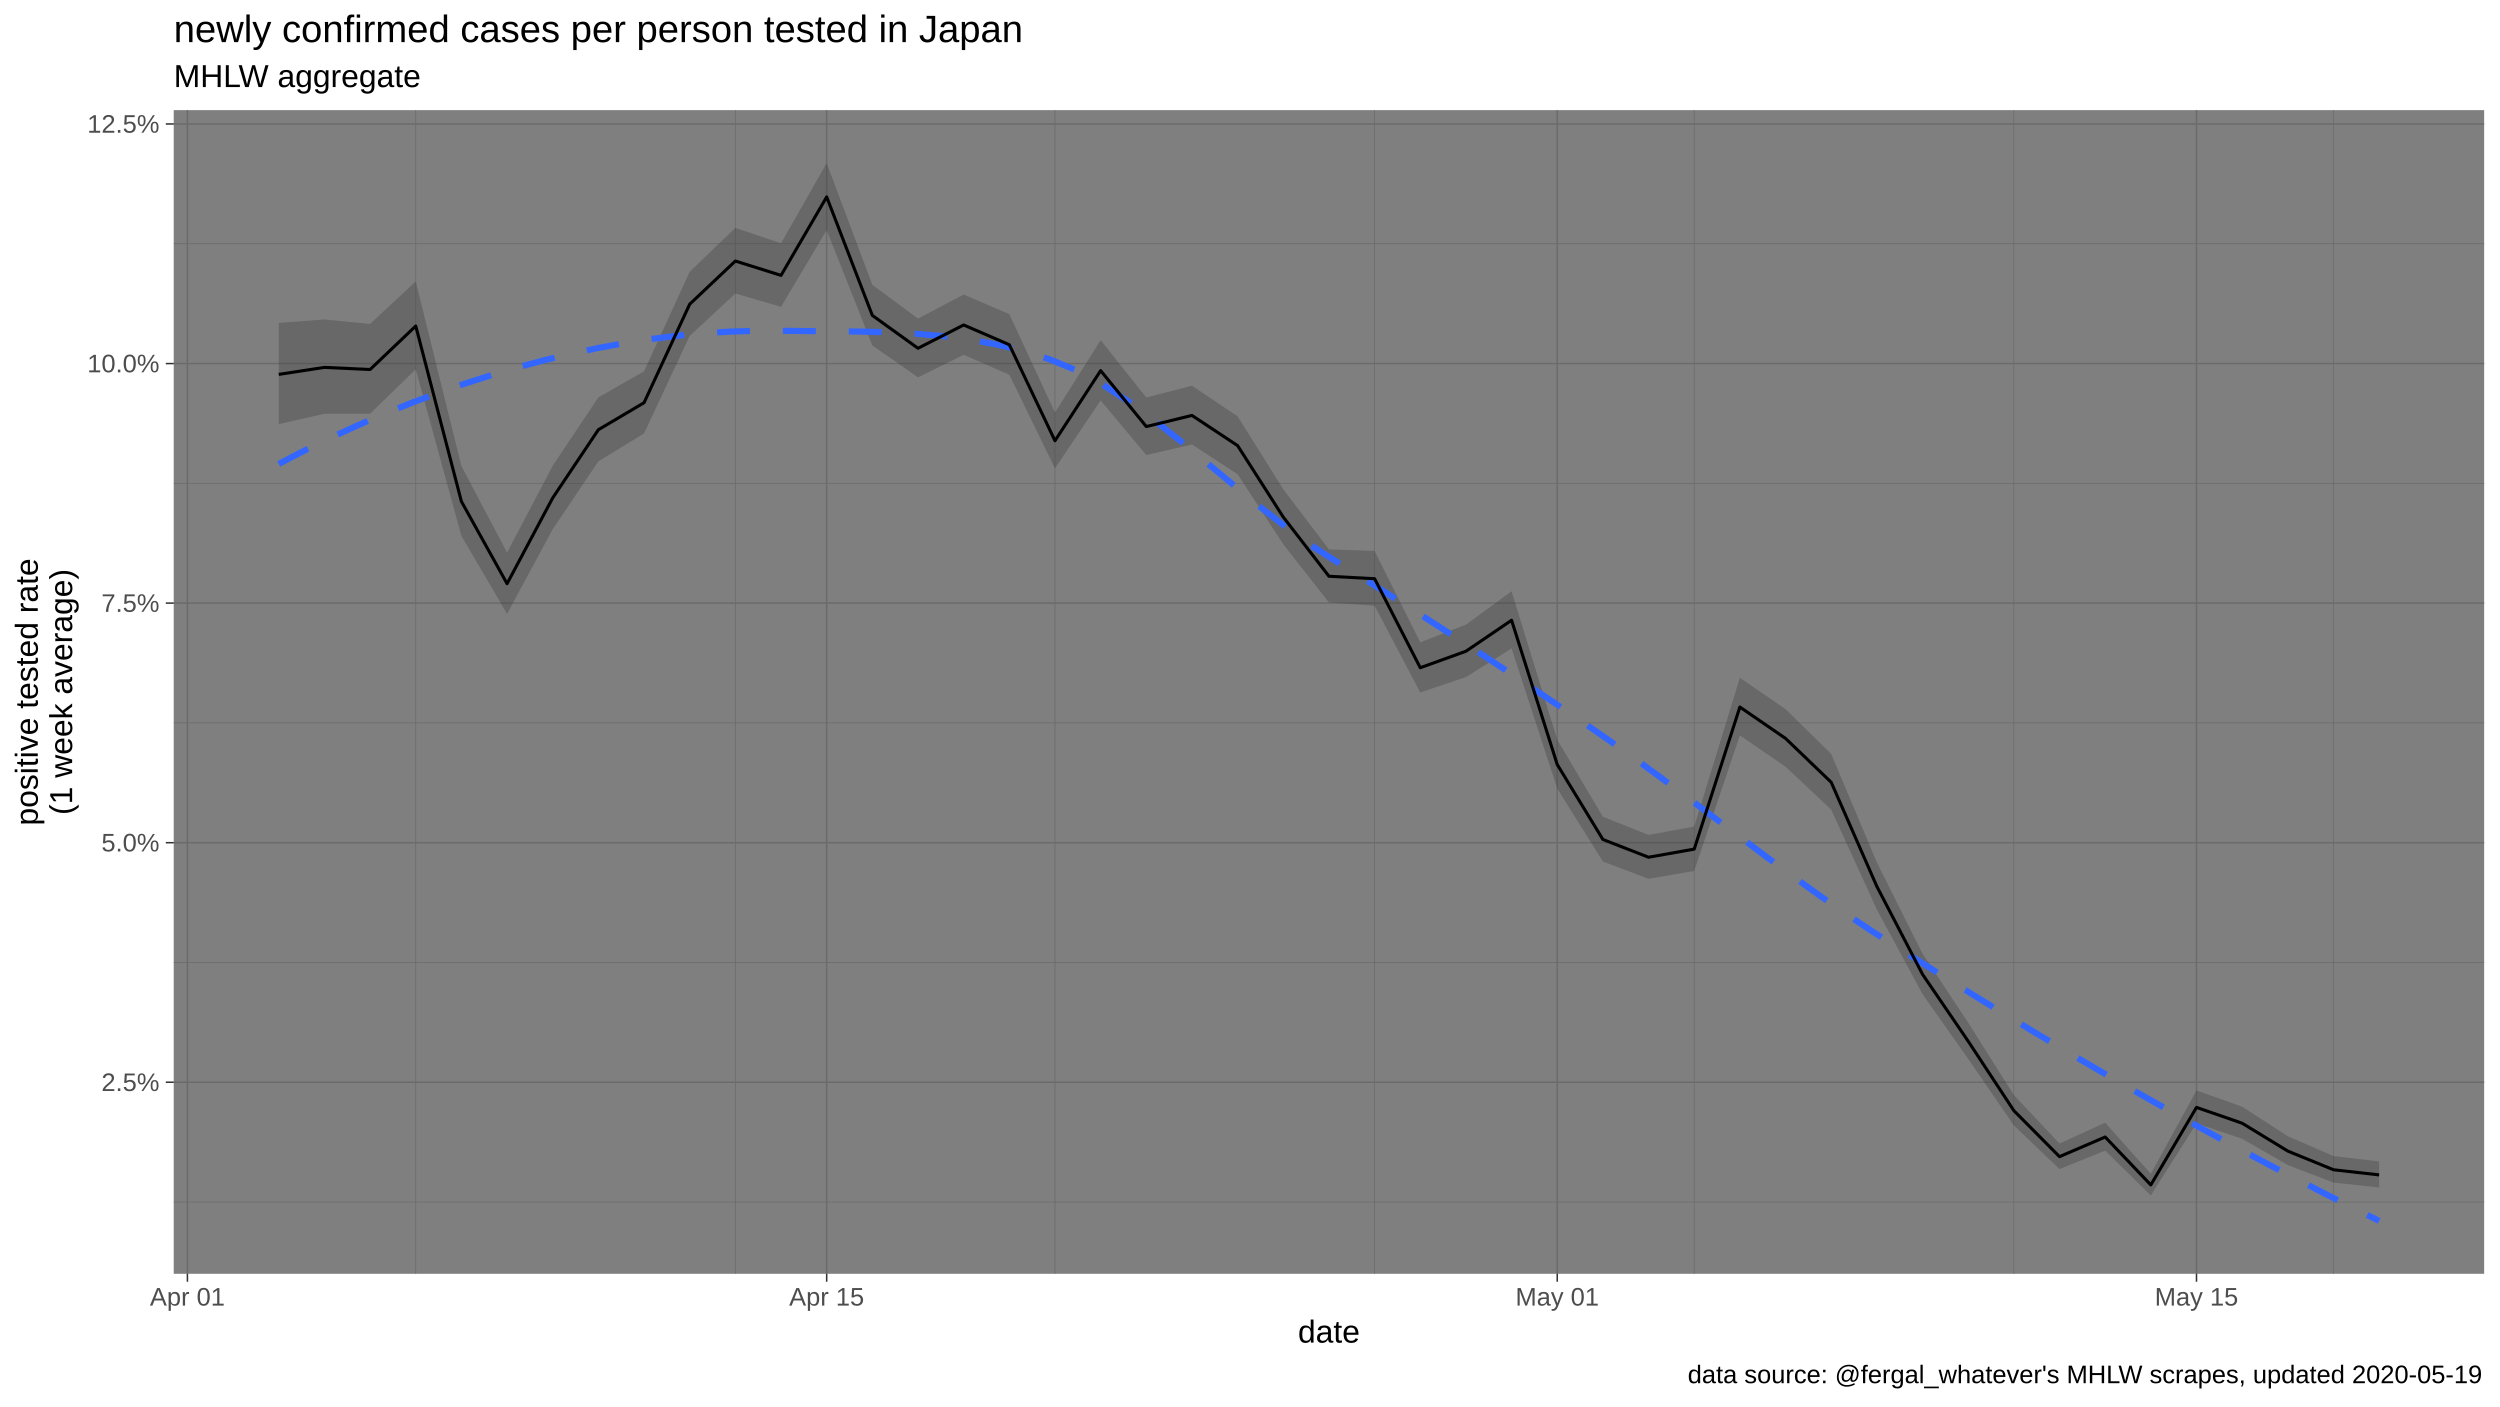
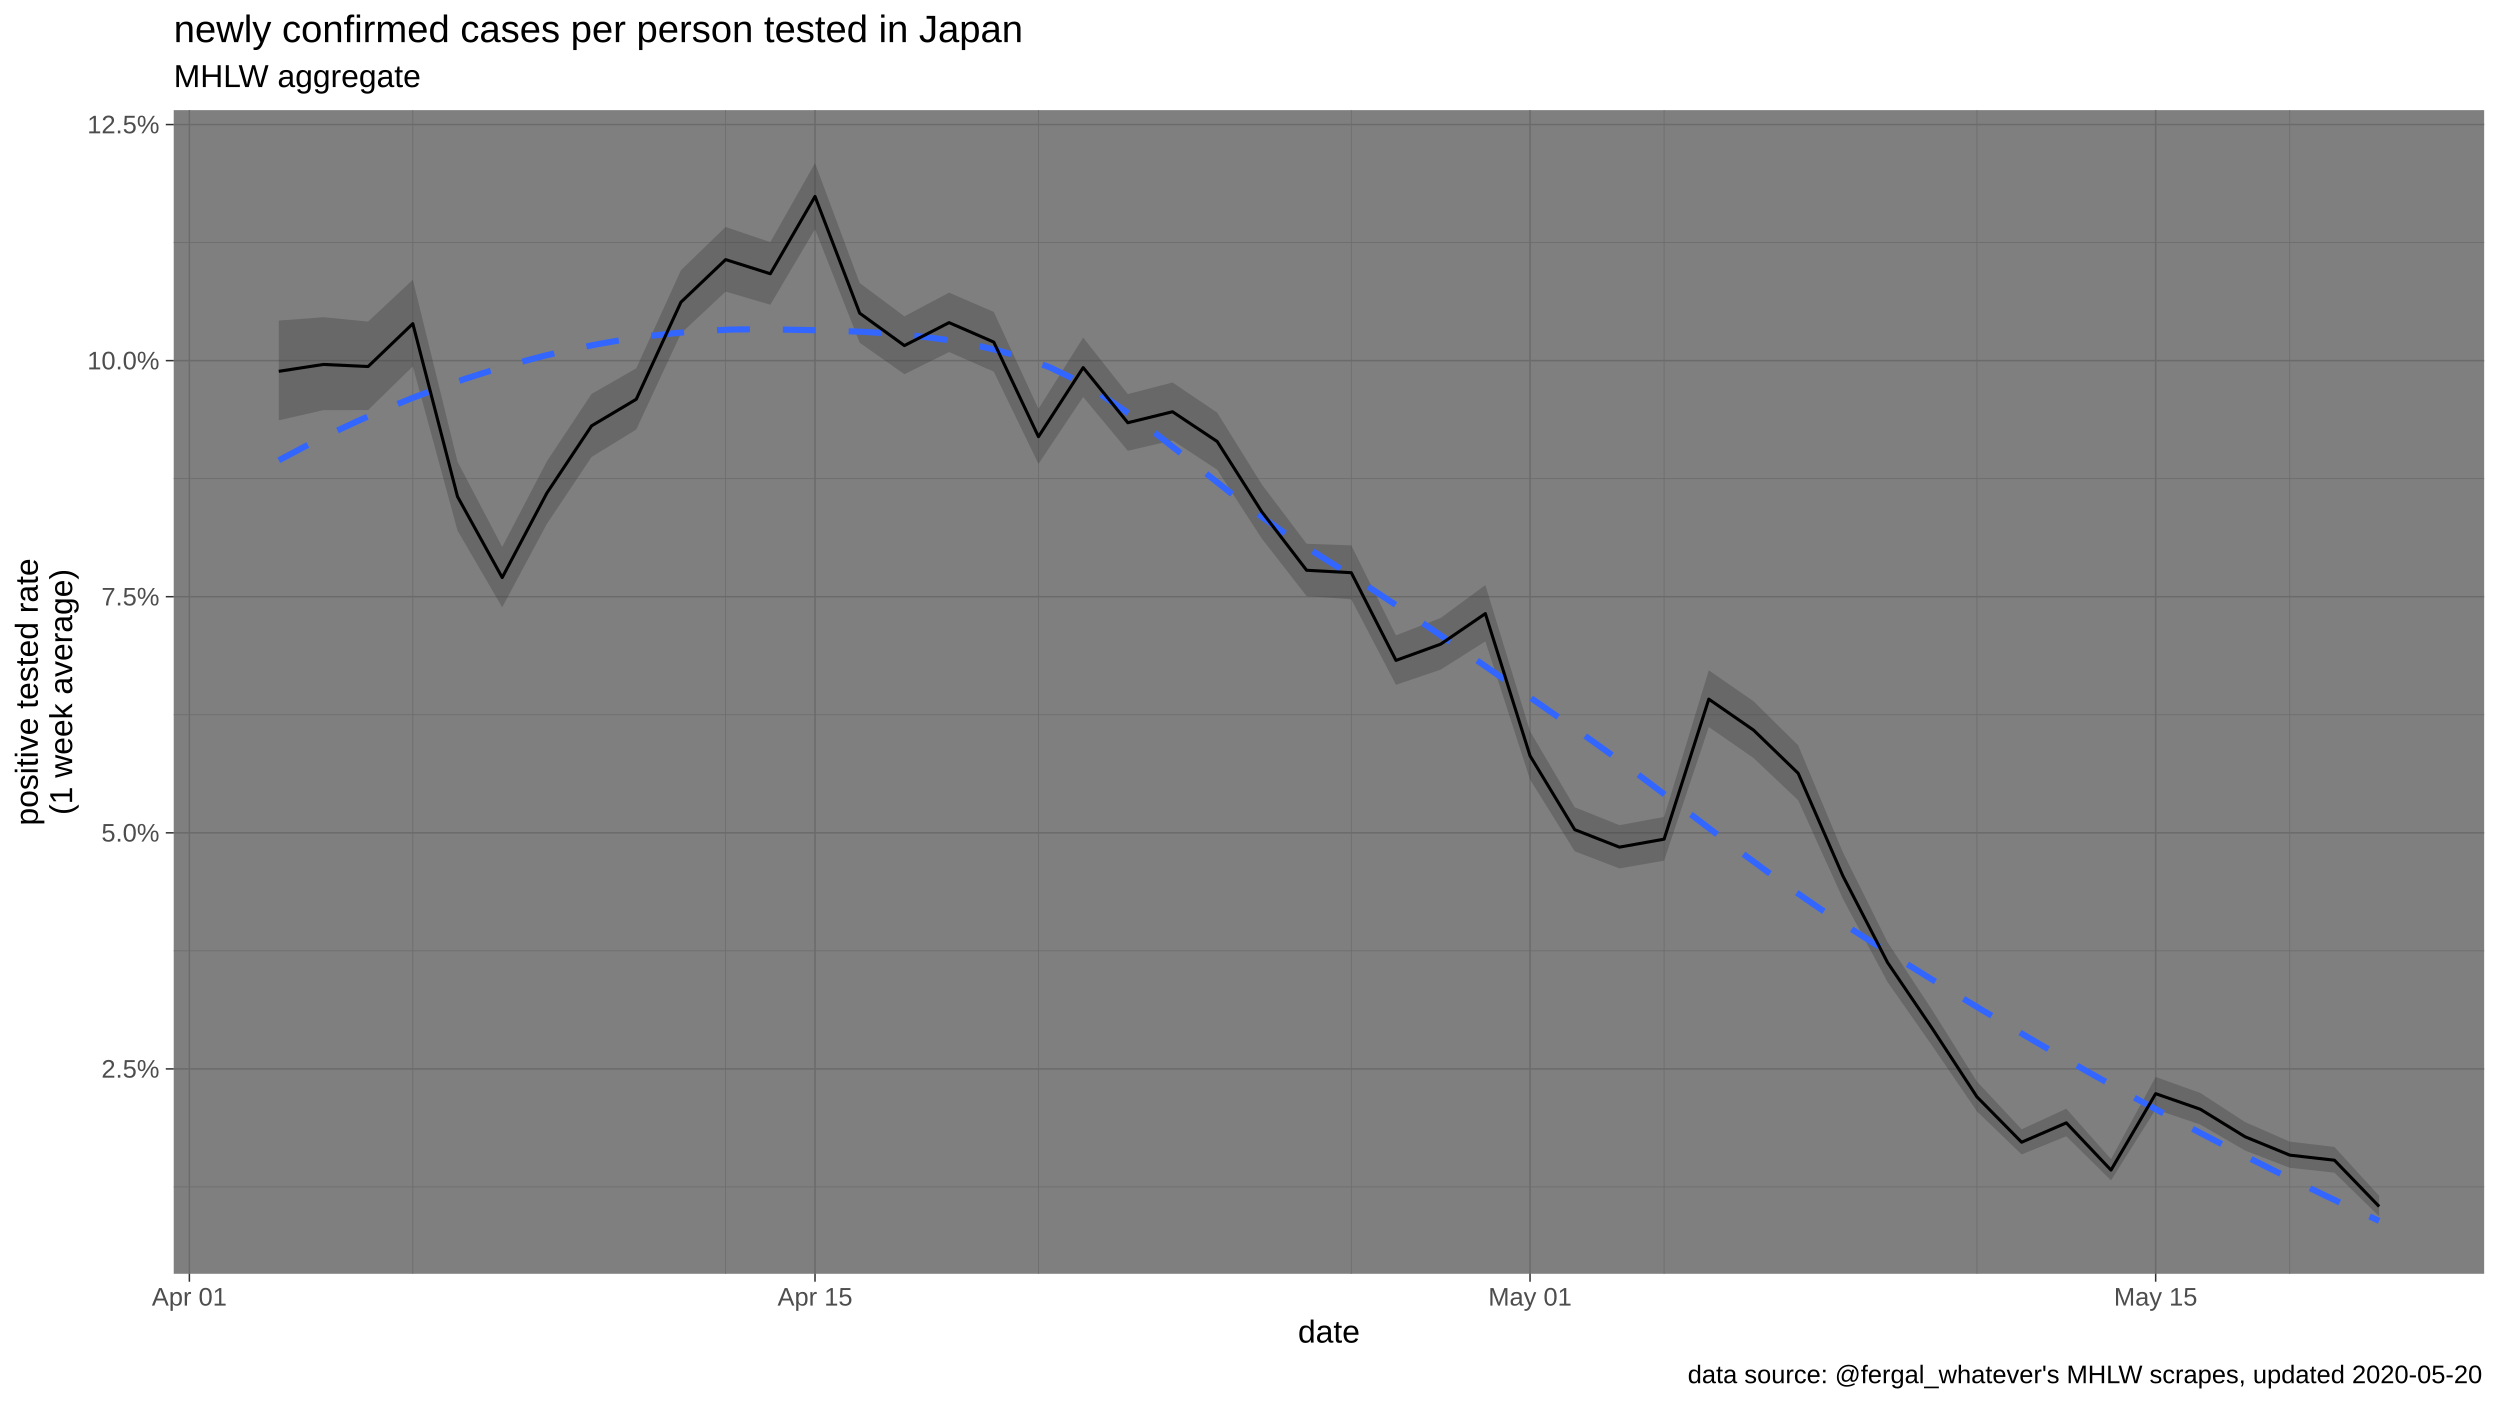
<svg xmlns="http://www.w3.org/2000/svg" viewBox="0 0 864.00 486.00">
  <defs>
    <style type="text/css">
    line, polyline, polygon, path, rect, circle {
      fill: none;
      stroke: #000000;
      stroke-linecap: round;
      stroke-linejoin: round;
      stroke-miterlimit: 10.00;
    }
  </style>
  </defs>
  <rect width="100%" height="100%" style="stroke: none; fill: #FFFFFF;" />
  <rect x="0.00" y="0.00" width="864.00" height="486.00" style="stroke-width: 1.07; stroke: #FFFFFF; fill: #FFFFFF;" />
  <defs>
    <clipPath id="cpNjAuMDR8ODU4LjUyfDQ0MC4yMnwzOC4wNw==">
      <rect x="60.04" y="38.07" width="798.48" height="402.15" />
    </clipPath>
  </defs>
  <rect x="60.04" y="38.07" width="798.48" height="402.15" style="stroke-width: 1.07; stroke: none; fill: #7F7F7F;" clip-path="url(#cpNjAuMDR8ODU4LjUyfDQ0MC4yMnwzOC4wNw==)" />
-   <polyline points="60.04,415.43 858.52,415.43 " style="stroke-width: 0.27; stroke: #6B6B6B; stroke-linecap: butt;" clip-path="url(#cpNjAuMDR8ODU4LjUyfDQ0MC4yMnwzOC4wNw==)" />
-   <polyline points="60.04,332.63 858.52,332.63 " style="stroke-width: 0.27; stroke: #6B6B6B; stroke-linecap: butt;" clip-path="url(#cpNjAuMDR8ODU4LjUyfDQ0MC4yMnwzOC4wNw==)" />
-   <polyline points="60.04,249.83 858.52,249.83 " style="stroke-width: 0.27; stroke: #6B6B6B; stroke-linecap: butt;" clip-path="url(#cpNjAuMDR8ODU4LjUyfDQ0MC4yMnwzOC4wNw==)" />
-   <polyline points="60.04,167.04 858.52,167.04 " style="stroke-width: 0.27; stroke: #6B6B6B; stroke-linecap: butt;" clip-path="url(#cpNjAuMDR8ODU4LjUyfDQ0MC4yMnwzOC4wNw==)" />
-   <polyline points="60.04,84.24 858.52,84.24 " style="stroke-width: 0.27; stroke: #6B6B6B; stroke-linecap: butt;" clip-path="url(#cpNjAuMDR8ODU4LjUyfDQ0MC4yMnwzOC4wNw==)" />
-   <polyline points="143.68,440.22 143.68,38.07 " style="stroke-width: 0.27; stroke: #6B6B6B; stroke-linecap: butt;" clip-path="url(#cpNjAuMDR8ODU4LjUyfDQ0MC4yMnwzOC4wNw==)" />
-   <polyline points="254.14,440.22 254.14,38.07 " style="stroke-width: 0.27; stroke: #6B6B6B; stroke-linecap: butt;" clip-path="url(#cpNjAuMDR8ODU4LjUyfDQ0MC4yMnwzOC4wNw==)" />
-   <polyline points="364.60,440.22 364.60,38.07 " style="stroke-width: 0.27; stroke: #6B6B6B; stroke-linecap: butt;" clip-path="url(#cpNjAuMDR8ODU4LjUyfDQ0MC4yMnwzOC4wNw==)" />
-   <polyline points="475.06,440.22 475.06,38.07 " style="stroke-width: 0.27; stroke: #6B6B6B; stroke-linecap: butt;" clip-path="url(#cpNjAuMDR8ODU4LjUyfDQ0MC4yMnwzOC4wNw==)" />
-   <polyline points="585.52,440.22 585.52,38.07 " style="stroke-width: 0.27; stroke: #6B6B6B; stroke-linecap: butt;" clip-path="url(#cpNjAuMDR8ODU4LjUyfDQ0MC4yMnwzOC4wNw==)" />
-   <polyline points="695.98,440.22 695.98,38.07 " style="stroke-width: 0.27; stroke: #6B6B6B; stroke-linecap: butt;" clip-path="url(#cpNjAuMDR8ODU4LjUyfDQ0MC4yMnwzOC4wNw==)" />
-   <polyline points="806.45,440.22 806.45,38.07 " style="stroke-width: 0.27; stroke: #6B6B6B; stroke-linecap: butt;" clip-path="url(#cpNjAuMDR8ODU4LjUyfDQ0MC4yMnwzOC4wNw==)" />
-   <polyline points="60.04,374.03 858.52,374.03 " style="stroke-width: 0.53; stroke: #6B6B6B; stroke-linecap: butt;" clip-path="url(#cpNjAuMDR8ODU4LjUyfDQ0MC4yMnwzOC4wNw==)" />
-   <polyline points="60.04,291.23 858.52,291.23 " style="stroke-width: 0.53; stroke: #6B6B6B; stroke-linecap: butt;" clip-path="url(#cpNjAuMDR8ODU4LjUyfDQ0MC4yMnwzOC4wNw==)" />
-   <polyline points="60.04,208.44 858.52,208.44 " style="stroke-width: 0.53; stroke: #6B6B6B; stroke-linecap: butt;" clip-path="url(#cpNjAuMDR8ODU4LjUyfDQ0MC4yMnwzOC4wNw==)" />
-   <polyline points="60.04,125.64 858.52,125.64 " style="stroke-width: 0.53; stroke: #6B6B6B; stroke-linecap: butt;" clip-path="url(#cpNjAuMDR8ODU4LjUyfDQ0MC4yMnwzOC4wNw==)" />
-   <polyline points="60.04,42.84 858.52,42.84 " style="stroke-width: 0.53; stroke: #6B6B6B; stroke-linecap: butt;" clip-path="url(#cpNjAuMDR8ODU4LjUyfDQ0MC4yMnwzOC4wNw==)" />
-   <polyline points="64.77,440.22 64.77,38.07 " style="stroke-width: 0.53; stroke: #6B6B6B; stroke-linecap: butt;" clip-path="url(#cpNjAuMDR8ODU4LjUyfDQ0MC4yMnwzOC4wNw==)" />
-   <polyline points="285.70,440.22 285.70,38.07 " style="stroke-width: 0.53; stroke: #6B6B6B; stroke-linecap: butt;" clip-path="url(#cpNjAuMDR8ODU4LjUyfDQ0MC4yMnwzOC4wNw==)" />
-   <polyline points="538.18,440.22 538.18,38.07 " style="stroke-width: 0.53; stroke: #6B6B6B; stroke-linecap: butt;" clip-path="url(#cpNjAuMDR8ODU4LjUyfDQ0MC4yMnwzOC4wNw==)" />
-   <polyline points="759.11,440.22 759.11,38.07 " style="stroke-width: 0.53; stroke: #6B6B6B; stroke-linecap: butt;" clip-path="url(#cpNjAuMDR8ODU4LjUyfDQ0MC4yMnwzOC4wNw==)" />
-   <polygon points="96.34,111.58 112.12,110.40 127.90,111.95 143.68,97.25 159.46,161.04 175.24,190.97 191.02,160.94 206.80,137.31 222.58,128.33 238.36,93.91 254.14,78.75 269.92,84.07 285.70,56.35 301.48,98.41 317.26,110.10 333.04,101.78 348.82,108.56 364.60,142.55 380.38,117.56 396.16,137.36 411.94,133.30 427.72,143.89 443.50,169.08 459.28,189.86 475.06,190.42 490.84,221.98 506.62,215.87 522.40,204.34 538.18,255.62 553.96,282.26 569.74,288.54 585.52,285.64 601.30,234.22 617.08,245.08 632.86,260.54 648.64,298.03 664.42,329.57 680.20,353.42 695.98,378.44 711.76,395.20 727.54,387.98 743.32,405.65 759.11,376.85 774.89,382.47 790.67,392.67 806.45,399.53 822.23,401.39 822.23,410.41 806.45,408.71 790.67,402.66 774.89,393.57 759.11,388.26 743.32,413.15 727.54,397.66 711.76,404.04 695.98,388.94 680.20,365.96 664.42,343.58 648.64,314.35 632.86,279.82 617.08,264.98 601.30,254.16 585.52,301.01 569.74,303.72 553.96,297.74 538.18,272.56 522.40,224.10 506.62,234.02 490.84,239.32 475.06,209.35 459.28,208.22 443.50,188.11 427.72,163.92 411.94,153.62 396.16,157.27 380.38,138.40 364.60,161.88 348.82,129.52 333.04,122.64 317.26,130.42 301.48,119.39 285.70,79.54 269.92,106.05 254.14,101.44 238.36,116.11 222.58,149.80 206.80,159.45 191.02,182.91 175.24,212.16 159.46,185.23 143.68,127.64 127.90,142.98 112.12,143.01 96.34,146.58 " style="stroke-width: 1.07; stroke: none; fill: #333333; fill-opacity: 0.30;" clip-path="url(#cpNjAuMDR8ODU4LjUyfDQ0MC4yMnwzOC4wNw==)" />
-   <polyline points="96.34,160.32 105.52,155.56 114.71,151.08 123.90,146.87 133.09,142.91 142.28,139.22 151.47,135.78 160.65,132.58 169.84,129.63 179.03,126.92 188.22,124.45 197.41,122.24 206.60,120.28 215.79,118.59 224.97,117.17 234.16,116.02 243.35,115.16 252.54,114.59 261.73,114.31 270.92,114.33 280.11,114.43 289.29,114.49 298.48,114.61 307.67,114.88 316.86,115.37 326.05,116.18 335.24,117.38 344.42,119.05 353.61,121.30 362.80,124.19 371.99,127.99 381.18,133.00 390.37,139.00 399.56,145.76 408.74,153.05 417.93,160.65 427.12,168.32 436.31,175.84 445.50,182.98 454.69,189.51 463.87,195.34 473.06,201.09 482.25,206.90 491.44,212.77 500.63,218.69 509.82,224.67 519.01,230.72 528.19,236.84 537.38,243.02 546.57,249.28 555.76,255.62 564.95,262.15 574.14,268.86 583.33,275.71 592.51,282.63 601.70,289.55 610.89,296.43 620.08,303.20 629.27,309.80 638.46,316.17 647.64,322.25 656.83,328.11 666.02,333.91 675.21,339.66 684.40,345.35 693.59,350.97 702.78,356.54 711.96,362.03 721.15,367.45 730.34,372.80 739.53,378.08 748.72,383.28 757.91,388.38 767.10,393.41 776.28,398.35 785.47,403.22 794.66,408.01 803.85,412.72 813.04,417.37 822.23,421.94 " style="stroke-width: 2.13; stroke: #3366FF; stroke-dasharray: 11.38,11.38; stroke-linecap: butt;" clip-path="url(#cpNjAuMDR8ODU4LjUyfDQ0MC4yMnwzOC4wNw==)" />
-   <polyline points="96.34,129.39 112.12,126.97 127.90,127.70 143.68,112.67 159.46,173.31 175.24,201.72 191.02,172.07 206.80,148.51 222.58,139.18 238.36,105.13 254.14,90.21 269.92,95.17 285.70,68.06 301.48,109.01 317.26,120.36 333.04,112.31 348.82,119.14 364.60,152.32 380.38,128.09 396.16,147.42 411.94,143.57 427.72,154.01 443.50,178.71 459.28,199.15 475.06,200.00 490.84,230.77 506.62,225.07 522.40,214.36 538.18,264.22 553.96,290.13 569.74,296.26 585.52,293.45 601.30,244.35 617.08,255.20 632.86,270.35 648.64,306.35 664.42,336.72 680.20,359.84 695.98,383.83 711.76,399.74 727.54,392.95 743.32,409.51 759.11,382.72 774.89,388.19 790.67,397.82 806.45,404.27 822.23,406.05 " style="stroke-width: 1.07; stroke-linecap: butt;" clip-path="url(#cpNjAuMDR8ODU4LjUyfDQ0MC4yMnwzOC4wNw==)" />
+   <polyline points="60.04,410.21 858.52,410.21 " style="stroke-width: 0.27; stroke: #6B6B6B; stroke-linecap: butt;" clip-path="url(#cpNjAuMDR8ODU4LjUyfDQ0MC4yMnwzOC4wNw==)" />
+   <polyline points="60.04,328.62 858.52,328.62 " style="stroke-width: 0.27; stroke: #6B6B6B; stroke-linecap: butt;" clip-path="url(#cpNjAuMDR8ODU4LjUyfDQ0MC4yMnwzOC4wNw==)" />
+   <polyline points="60.04,247.02 858.52,247.02 " style="stroke-width: 0.27; stroke: #6B6B6B; stroke-linecap: butt;" clip-path="url(#cpNjAuMDR8ODU4LjUyfDQ0MC4yMnwzOC4wNw==)" />
+   <polyline points="60.04,165.43 858.52,165.43 " style="stroke-width: 0.27; stroke: #6B6B6B; stroke-linecap: butt;" clip-path="url(#cpNjAuMDR8ODU4LjUyfDQ0MC4yMnwzOC4wNw==)" />
+   <polyline points="60.04,83.84 858.52,83.84 " style="stroke-width: 0.27; stroke: #6B6B6B; stroke-linecap: butt;" clip-path="url(#cpNjAuMDR8ODU4LjUyfDQ0MC4yMnwzOC4wNw==)" />
+   <polyline points="142.67,440.22 142.67,38.07 " style="stroke-width: 0.27; stroke: #6B6B6B; stroke-linecap: butt;" clip-path="url(#cpNjAuMDR8ODU4LjUyfDQ0MC4yMnwzOC4wNw==)" />
+   <polyline points="250.78,440.22 250.78,38.07 " style="stroke-width: 0.27; stroke: #6B6B6B; stroke-linecap: butt;" clip-path="url(#cpNjAuMDR8ODU4LjUyfDQ0MC4yMnwzOC4wNw==)" />
+   <polyline points="358.89,440.22 358.89,38.07 " style="stroke-width: 0.27; stroke: #6B6B6B; stroke-linecap: butt;" clip-path="url(#cpNjAuMDR8ODU4LjUyfDQ0MC4yMnwzOC4wNw==)" />
+   <polyline points="467.00,440.22 467.00,38.07 " style="stroke-width: 0.27; stroke: #6B6B6B; stroke-linecap: butt;" clip-path="url(#cpNjAuMDR8ODU4LjUyfDQ0MC4yMnwzOC4wNw==)" />
+   <polyline points="575.11,440.22 575.11,38.07 " style="stroke-width: 0.27; stroke: #6B6B6B; stroke-linecap: butt;" clip-path="url(#cpNjAuMDR8ODU4LjUyfDQ0MC4yMnwzOC4wNw==)" />
+   <polyline points="683.23,440.22 683.23,38.07 " style="stroke-width: 0.27; stroke: #6B6B6B; stroke-linecap: butt;" clip-path="url(#cpNjAuMDR8ODU4LjUyfDQ0MC4yMnwzOC4wNw==)" />
+   <polyline points="791.34,440.22 791.34,38.07 " style="stroke-width: 0.27; stroke: #6B6B6B; stroke-linecap: butt;" clip-path="url(#cpNjAuMDR8ODU4LjUyfDQ0MC4yMnwzOC4wNw==)" />
+   <polyline points="60.04,369.41 858.52,369.41 " style="stroke-width: 0.53; stroke: #6B6B6B; stroke-linecap: butt;" clip-path="url(#cpNjAuMDR8ODU4LjUyfDQ0MC4yMnwzOC4wNw==)" />
+   <polyline points="60.04,287.82 858.52,287.82 " style="stroke-width: 0.53; stroke: #6B6B6B; stroke-linecap: butt;" clip-path="url(#cpNjAuMDR8ODU4LjUyfDQ0MC4yMnwzOC4wNw==)" />
+   <polyline points="60.04,206.23 858.52,206.23 " style="stroke-width: 0.53; stroke: #6B6B6B; stroke-linecap: butt;" clip-path="url(#cpNjAuMDR8ODU4LjUyfDQ0MC4yMnwzOC4wNw==)" />
+   <polyline points="60.04,124.63 858.52,124.63 " style="stroke-width: 0.53; stroke: #6B6B6B; stroke-linecap: butt;" clip-path="url(#cpNjAuMDR8ODU4LjUyfDQ0MC4yMnwzOC4wNw==)" />
+   <polyline points="60.04,43.04 858.52,43.04 " style="stroke-width: 0.53; stroke: #6B6B6B; stroke-linecap: butt;" clip-path="url(#cpNjAuMDR8ODU4LjUyfDQ0MC4yMnwzOC4wNw==)" />
+   <polyline points="65.45,440.22 65.45,38.07 " style="stroke-width: 0.53; stroke: #6B6B6B; stroke-linecap: butt;" clip-path="url(#cpNjAuMDR8ODU4LjUyfDQ0MC4yMnwzOC4wNw==)" />
+   <polyline points="281.67,440.22 281.67,38.07 " style="stroke-width: 0.53; stroke: #6B6B6B; stroke-linecap: butt;" clip-path="url(#cpNjAuMDR8ODU4LjUyfDQ0MC4yMnwzOC4wNw==)" />
+   <polyline points="528.78,440.22 528.78,38.07 " style="stroke-width: 0.53; stroke: #6B6B6B; stroke-linecap: butt;" clip-path="url(#cpNjAuMDR8ODU4LjUyfDQ0MC4yMnwzOC4wNw==)" />
+   <polyline points="745.00,440.22 745.00,38.07 " style="stroke-width: 0.53; stroke: #6B6B6B; stroke-linecap: butt;" clip-path="url(#cpNjAuMDR8ODU4LjUyfDQ0MC4yMnwzOC4wNw==)" />
+   <polygon points="96.34,110.78 111.78,109.62 127.22,111.14 142.67,96.65 158.11,159.52 173.56,189.01 189.00,159.42 204.45,136.13 219.89,127.28 235.34,93.36 250.78,78.43 266.22,83.67 281.67,56.35 297.11,97.80 312.56,109.32 328.00,101.12 343.45,107.80 358.89,141.30 374.34,116.67 389.78,136.19 405.22,132.18 420.67,142.61 436.11,167.44 451.56,187.92 467.00,188.47 482.45,219.57 497.89,213.56 513.34,202.19 528.78,252.72 544.23,278.98 559.67,285.17 575.11,282.31 590.56,231.64 606.00,242.34 621.45,257.57 636.89,294.52 652.34,325.60 667.78,349.10 683.23,373.76 698.67,390.27 714.11,383.16 729.56,400.57 745.00,372.19 760.45,377.73 775.89,387.78 791.34,394.54 806.78,396.38 822.23,413.29 822.23,420.37 806.78,405.27 791.34,403.59 775.89,397.63 760.45,388.67 745.00,383.44 729.56,407.96 714.11,392.70 698.67,398.98 683.23,384.10 667.78,361.46 652.34,339.41 636.89,310.60 621.45,276.58 606.00,261.95 590.56,251.28 575.11,297.45 559.67,300.13 544.23,294.23 528.78,269.42 513.34,221.66 497.89,231.44 482.45,236.67 467.00,207.13 451.56,206.01 436.11,186.20 420.67,162.35 405.22,152.21 389.78,155.80 374.34,137.21 358.89,160.34 343.45,128.45 328.00,121.67 312.56,129.34 297.11,118.47 281.67,79.21 266.22,105.33 250.78,100.78 235.34,115.25 219.89,148.44 204.45,157.95 189.00,181.07 173.56,209.90 158.11,183.36 142.67,126.61 127.22,141.72 111.78,141.75 96.34,145.27 " style="stroke-width: 1.07; stroke: none; fill: #333333; fill-opacity: 0.30;" clip-path="url(#cpNjAuMDR8ODU4LjUyfDQ0MC4yMnwzOC4wNw==)" />
+   <polyline points="96.34,159.08 105.52,154.23 114.71,149.66 123.90,145.38 133.09,141.37 142.28,137.64 151.47,134.17 160.65,130.97 169.84,128.02 179.03,125.34 188.22,122.93 197.41,120.79 206.60,118.93 215.79,117.34 224.97,116.05 234.16,115.04 243.35,114.32 252.54,113.90 261.73,113.78 270.92,113.91 280.11,114.08 289.29,114.32 298.48,114.69 307.67,115.26 316.86,116.11 326.05,117.30 335.24,118.90 344.42,120.99 353.61,123.62 362.80,126.94 371.99,131.38 381.18,136.84 390.37,143.10 399.56,149.94 408.74,157.15 417.93,164.51 427.12,171.80 436.31,178.80 445.50,185.30 454.69,191.14 463.87,196.94 473.06,202.89 482.25,208.98 491.44,215.17 500.63,221.46 509.82,227.81 519.01,234.20 528.19,240.61 537.38,247.02 546.57,253.42 555.76,260.00 564.95,266.77 574.14,273.69 583.33,280.67 592.51,287.65 601.70,294.56 610.89,301.34 620.08,307.92 629.27,314.23 638.46,320.21 647.64,326.03 656.83,331.79 666.02,337.49 675.21,343.13 684.40,348.69 693.59,354.18 702.78,359.60 711.96,364.93 721.15,370.17 730.34,375.32 739.53,380.38 748.72,385.35 757.91,390.22 767.10,395.01 776.28,399.71 785.47,404.33 794.66,408.86 803.85,413.30 813.04,417.66 822.23,421.94 " style="stroke-width: 2.13; stroke: #3366FF; stroke-dasharray: 11.38,11.38; stroke-linecap: butt;" clip-path="url(#cpNjAuMDR8ODU4LjUyfDQ0MC4yMnwzOC4wNw==)" />
+   <polyline points="96.34,128.33 111.78,125.95 127.22,126.67 142.67,111.85 158.11,171.61 173.56,199.61 189.00,170.39 204.45,147.17 219.89,137.98 235.34,104.42 250.78,89.72 266.22,94.61 281.67,67.89 297.11,108.24 312.56,119.43 328.00,111.50 343.45,118.23 358.89,150.92 374.34,127.05 389.78,146.10 405.22,142.30 420.67,152.59 436.11,176.93 451.56,197.08 467.00,197.92 482.45,228.23 497.89,222.62 513.34,212.06 528.78,261.20 544.23,286.73 559.67,292.77 575.11,290.01 590.56,241.62 606.00,252.31 621.45,267.25 636.89,302.71 652.34,332.65 667.78,355.43 683.23,379.07 698.67,394.75 714.11,388.06 729.56,404.38 745.00,377.97 760.45,383.36 775.89,392.86 791.34,399.21 806.78,400.97 822.23,416.96 " style="stroke-width: 1.07; stroke-linecap: butt;" clip-path="url(#cpNjAuMDR8ODU4LjUyfDQ0MC4yMnwzOC4wNw==)" />
  <defs>
    <clipPath id="cpMC4wMHw4NjQuMDB8NDg2LjAwfDAuMDA=">
      <rect x="0.00" y="0.00" width="864.00" height="486.00" />
    </clipPath>
  </defs>
  <g clip-path="url(#cpMC4wMHw4NjQuMDB8NDg2LjAwfDAuMDA=)">
-     <text x="35.05" y="377.06" style="font-size: 8.80px; fill: #4D4D4D; font-family: Liberation Sans;" textLength="20.06px" lengthAdjust="spacingAndGlyphs">2.5%</text>
+     <text x="35.05" y="372.44" style="font-size: 8.80px; fill: #4D4D4D; font-family: Liberation Sans;" textLength="20.06px" lengthAdjust="spacingAndGlyphs">2.5%</text>
  </g>
  <g clip-path="url(#cpMC4wMHw4NjQuMDB8NDg2LjAwfDAuMDA=)">
-     <text x="35.05" y="294.26" style="font-size: 8.80px; fill: #4D4D4D; font-family: Liberation Sans;" textLength="20.06px" lengthAdjust="spacingAndGlyphs">5.0%</text>
+     <text x="35.05" y="290.85" style="font-size: 8.80px; fill: #4D4D4D; font-family: Liberation Sans;" textLength="20.06px" lengthAdjust="spacingAndGlyphs">5.0%</text>
  </g>
  <g clip-path="url(#cpMC4wMHw4NjQuMDB8NDg2LjAwfDAuMDA=)">
-     <text x="35.05" y="211.46" style="font-size: 8.80px; fill: #4D4D4D; font-family: Liberation Sans;" textLength="20.06px" lengthAdjust="spacingAndGlyphs">7.5%</text>
+     <text x="35.05" y="209.25" style="font-size: 8.80px; fill: #4D4D4D; font-family: Liberation Sans;" textLength="20.06px" lengthAdjust="spacingAndGlyphs">7.5%</text>
  </g>
  <g clip-path="url(#cpMC4wMHw4NjQuMDB8NDg2LjAwfDAuMDA=)">
-     <text x="30.16" y="128.67" style="font-size: 8.80px; fill: #4D4D4D; font-family: Liberation Sans;" textLength="24.95px" lengthAdjust="spacingAndGlyphs">10.0%</text>
+     <text x="30.16" y="127.66" style="font-size: 8.80px; fill: #4D4D4D; font-family: Liberation Sans;" textLength="24.95px" lengthAdjust="spacingAndGlyphs">10.0%</text>
  </g>
  <g clip-path="url(#cpMC4wMHw4NjQuMDB8NDg2LjAwfDAuMDA=)">
-     <text x="30.16" y="45.87" style="font-size: 8.80px; fill: #4D4D4D; font-family: Liberation Sans;" textLength="24.95px" lengthAdjust="spacingAndGlyphs">12.5%</text>
+     <text x="30.16" y="46.07" style="font-size: 8.80px; fill: #4D4D4D; font-family: Liberation Sans;" textLength="24.95px" lengthAdjust="spacingAndGlyphs">12.5%</text>
  </g>
-   <polyline points="57.30,374.03 60.04,374.03 " style="stroke-width: 0.53; stroke: #333333; stroke-linecap: butt;" clip-path="url(#cpMC4wMHw4NjQuMDB8NDg2LjAwfDAuMDA=)" />
-   <polyline points="57.30,291.23 60.04,291.23 " style="stroke-width: 0.53; stroke: #333333; stroke-linecap: butt;" clip-path="url(#cpMC4wMHw4NjQuMDB8NDg2LjAwfDAuMDA=)" />
-   <polyline points="57.30,208.44 60.04,208.44 " style="stroke-width: 0.53; stroke: #333333; stroke-linecap: butt;" clip-path="url(#cpMC4wMHw4NjQuMDB8NDg2LjAwfDAuMDA=)" />
-   <polyline points="57.30,125.64 60.04,125.64 " style="stroke-width: 0.53; stroke: #333333; stroke-linecap: butt;" clip-path="url(#cpMC4wMHw4NjQuMDB8NDg2LjAwfDAuMDA=)" />
-   <polyline points="57.30,42.84 60.04,42.84 " style="stroke-width: 0.53; stroke: #333333; stroke-linecap: butt;" clip-path="url(#cpMC4wMHw4NjQuMDB8NDg2LjAwfDAuMDA=)" />
-   <polyline points="64.77,442.96 64.77,440.22 " style="stroke-width: 0.53; stroke: #333333; stroke-linecap: butt;" clip-path="url(#cpMC4wMHw4NjQuMDB8NDg2LjAwfDAuMDA=)" />
-   <polyline points="285.70,442.96 285.70,440.22 " style="stroke-width: 0.53; stroke: #333333; stroke-linecap: butt;" clip-path="url(#cpMC4wMHw4NjQuMDB8NDg2LjAwfDAuMDA=)" />
-   <polyline points="538.18,442.96 538.18,440.22 " style="stroke-width: 0.53; stroke: #333333; stroke-linecap: butt;" clip-path="url(#cpMC4wMHw4NjQuMDB8NDg2LjAwfDAuMDA=)" />
-   <polyline points="759.11,442.96 759.11,440.22 " style="stroke-width: 0.53; stroke: #333333; stroke-linecap: butt;" clip-path="url(#cpMC4wMHw4NjQuMDB8NDg2LjAwfDAuMDA=)" />
+   <polyline points="57.30,369.41 60.04,369.41 " style="stroke-width: 0.53; stroke: #333333; stroke-linecap: butt;" clip-path="url(#cpMC4wMHw4NjQuMDB8NDg2LjAwfDAuMDA=)" />
+   <polyline points="57.30,287.82 60.04,287.82 " style="stroke-width: 0.53; stroke: #333333; stroke-linecap: butt;" clip-path="url(#cpMC4wMHw4NjQuMDB8NDg2LjAwfDAuMDA=)" />
+   <polyline points="57.30,206.23 60.04,206.23 " style="stroke-width: 0.53; stroke: #333333; stroke-linecap: butt;" clip-path="url(#cpMC4wMHw4NjQuMDB8NDg2LjAwfDAuMDA=)" />
+   <polyline points="57.30,124.63 60.04,124.63 " style="stroke-width: 0.53; stroke: #333333; stroke-linecap: butt;" clip-path="url(#cpMC4wMHw4NjQuMDB8NDg2LjAwfDAuMDA=)" />
+   <polyline points="57.30,43.04 60.04,43.04 " style="stroke-width: 0.53; stroke: #333333; stroke-linecap: butt;" clip-path="url(#cpMC4wMHw4NjQuMDB8NDg2LjAwfDAuMDA=)" />
+   <polyline points="65.45,442.96 65.45,440.22 " style="stroke-width: 0.53; stroke: #333333; stroke-linecap: butt;" clip-path="url(#cpMC4wMHw4NjQuMDB8NDg2LjAwfDAuMDA=)" />
+   <polyline points="281.67,442.96 281.67,440.22 " style="stroke-width: 0.53; stroke: #333333; stroke-linecap: butt;" clip-path="url(#cpMC4wMHw4NjQuMDB8NDg2LjAwfDAuMDA=)" />
+   <polyline points="528.78,442.96 528.78,440.22 " style="stroke-width: 0.53; stroke: #333333; stroke-linecap: butt;" clip-path="url(#cpMC4wMHw4NjQuMDB8NDg2LjAwfDAuMDA=)" />
+   <polyline points="745.00,442.96 745.00,440.22 " style="stroke-width: 0.53; stroke: #333333; stroke-linecap: butt;" clip-path="url(#cpMC4wMHw4NjQuMDB8NDg2LjAwfDAuMDA=)" />
  <g clip-path="url(#cpMC4wMHw4NjQuMDB8NDg2LjAwfDAuMDA=)">
-     <text x="51.81" y="451.21" style="font-size: 8.80px; fill: #4D4D4D; font-family: Liberation Sans;" textLength="25.93px" lengthAdjust="spacingAndGlyphs">Apr 01</text>
+     <text x="52.48" y="451.21" style="font-size: 8.80px; fill: #4D4D4D; font-family: Liberation Sans;" textLength="25.93px" lengthAdjust="spacingAndGlyphs">Apr 01</text>
  </g>
  <g clip-path="url(#cpMC4wMHw4NjQuMDB8NDg2LjAwfDAuMDA=)">
-     <text x="272.73" y="451.21" style="font-size: 8.80px; fill: #4D4D4D; font-family: Liberation Sans;" textLength="25.93px" lengthAdjust="spacingAndGlyphs">Apr 15</text>
+     <text x="268.71" y="451.21" style="font-size: 8.80px; fill: #4D4D4D; font-family: Liberation Sans;" textLength="25.93px" lengthAdjust="spacingAndGlyphs">Apr 15</text>
  </g>
  <g clip-path="url(#cpMC4wMHw4NjQuMDB8NDg2LjAwfDAuMDA=)">
-     <text x="523.75" y="451.21" style="font-size: 8.80px; fill: #4D4D4D; font-family: Liberation Sans;" textLength="28.86px" lengthAdjust="spacingAndGlyphs">May 01</text>
+     <text x="514.35" y="451.21" style="font-size: 8.80px; fill: #4D4D4D; font-family: Liberation Sans;" textLength="28.86px" lengthAdjust="spacingAndGlyphs">May 01</text>
  </g>
  <g clip-path="url(#cpMC4wMHw4NjQuMDB8NDg2LjAwfDAuMDA=)">
-     <text x="744.68" y="451.21" style="font-size: 8.80px; fill: #4D4D4D; font-family: Liberation Sans;" textLength="28.86px" lengthAdjust="spacingAndGlyphs">May 15</text>
+     <text x="730.57" y="451.21" style="font-size: 8.80px; fill: #4D4D4D; font-family: Liberation Sans;" textLength="28.86px" lengthAdjust="spacingAndGlyphs">May 15</text>
  </g>
  <g clip-path="url(#cpMC4wMHw4NjQuMDB8NDg2LjAwfDAuMDA=)">
    <text x="448.58" y="464.01" style="font-size: 11.00px; font-family: Liberation Sans;" textLength="21.41px" lengthAdjust="spacingAndGlyphs">date</text>
  </g>
  <g clip-path="url(#cpMC4wMHw4NjQuMDB8NDg2LjAwfDAuMDA=)">
    <text transform="translate(13.05,285.31) rotate(-90)" style="font-size: 11.00px; font-family: Liberation Sans;" textLength="92.33px" lengthAdjust="spacingAndGlyphs">positive tested rate</text>
  </g>
  <g clip-path="url(#cpMC4wMHw4NjQuMDB8NDg2LjAwfDAuMDA=)">
    <text transform="translate(24.93,281.64) rotate(-90)" style="font-size: 11.00px; font-family: Liberation Sans;" textLength="84.99px" lengthAdjust="spacingAndGlyphs">(1 week average)</text>
  </g>
  <g clip-path="url(#cpMC4wMHw4NjQuMDB8NDg2LjAwfDAuMDA=)">
    <text x="60.04" y="30.10" style="font-size: 11.00px; font-family: Liberation Sans;" textLength="86.21px" lengthAdjust="spacingAndGlyphs">MHLW aggregate</text>
  </g>
  <g clip-path="url(#cpMC4wMHw4NjQuMDB8NDg2LjAwfDAuMDA=)">
    <text x="60.04" y="14.56" style="font-size: 13.20px; font-family: Liberation Sans;" textLength="293.49px" lengthAdjust="spacingAndGlyphs">newly confirmed cases per person tested in Japan</text>
  </g>
  <g clip-path="url(#cpMC4wMHw4NjQuMDB8NDg2LjAwfDAuMDA=)">
-     <text x="583.27" y="478.03" style="font-size: 8.80px; font-family: Liberation Sans;" textLength="275.25px" lengthAdjust="spacingAndGlyphs">data source: @fergal_whatever's MHLW scrapes, updated 2020-05-19</text>
+     <text x="583.27" y="478.03" style="font-size: 8.80px; font-family: Liberation Sans;" textLength="275.25px" lengthAdjust="spacingAndGlyphs">data source: @fergal_whatever's MHLW scrapes, updated 2020-05-20</text>
  </g>
</svg>
